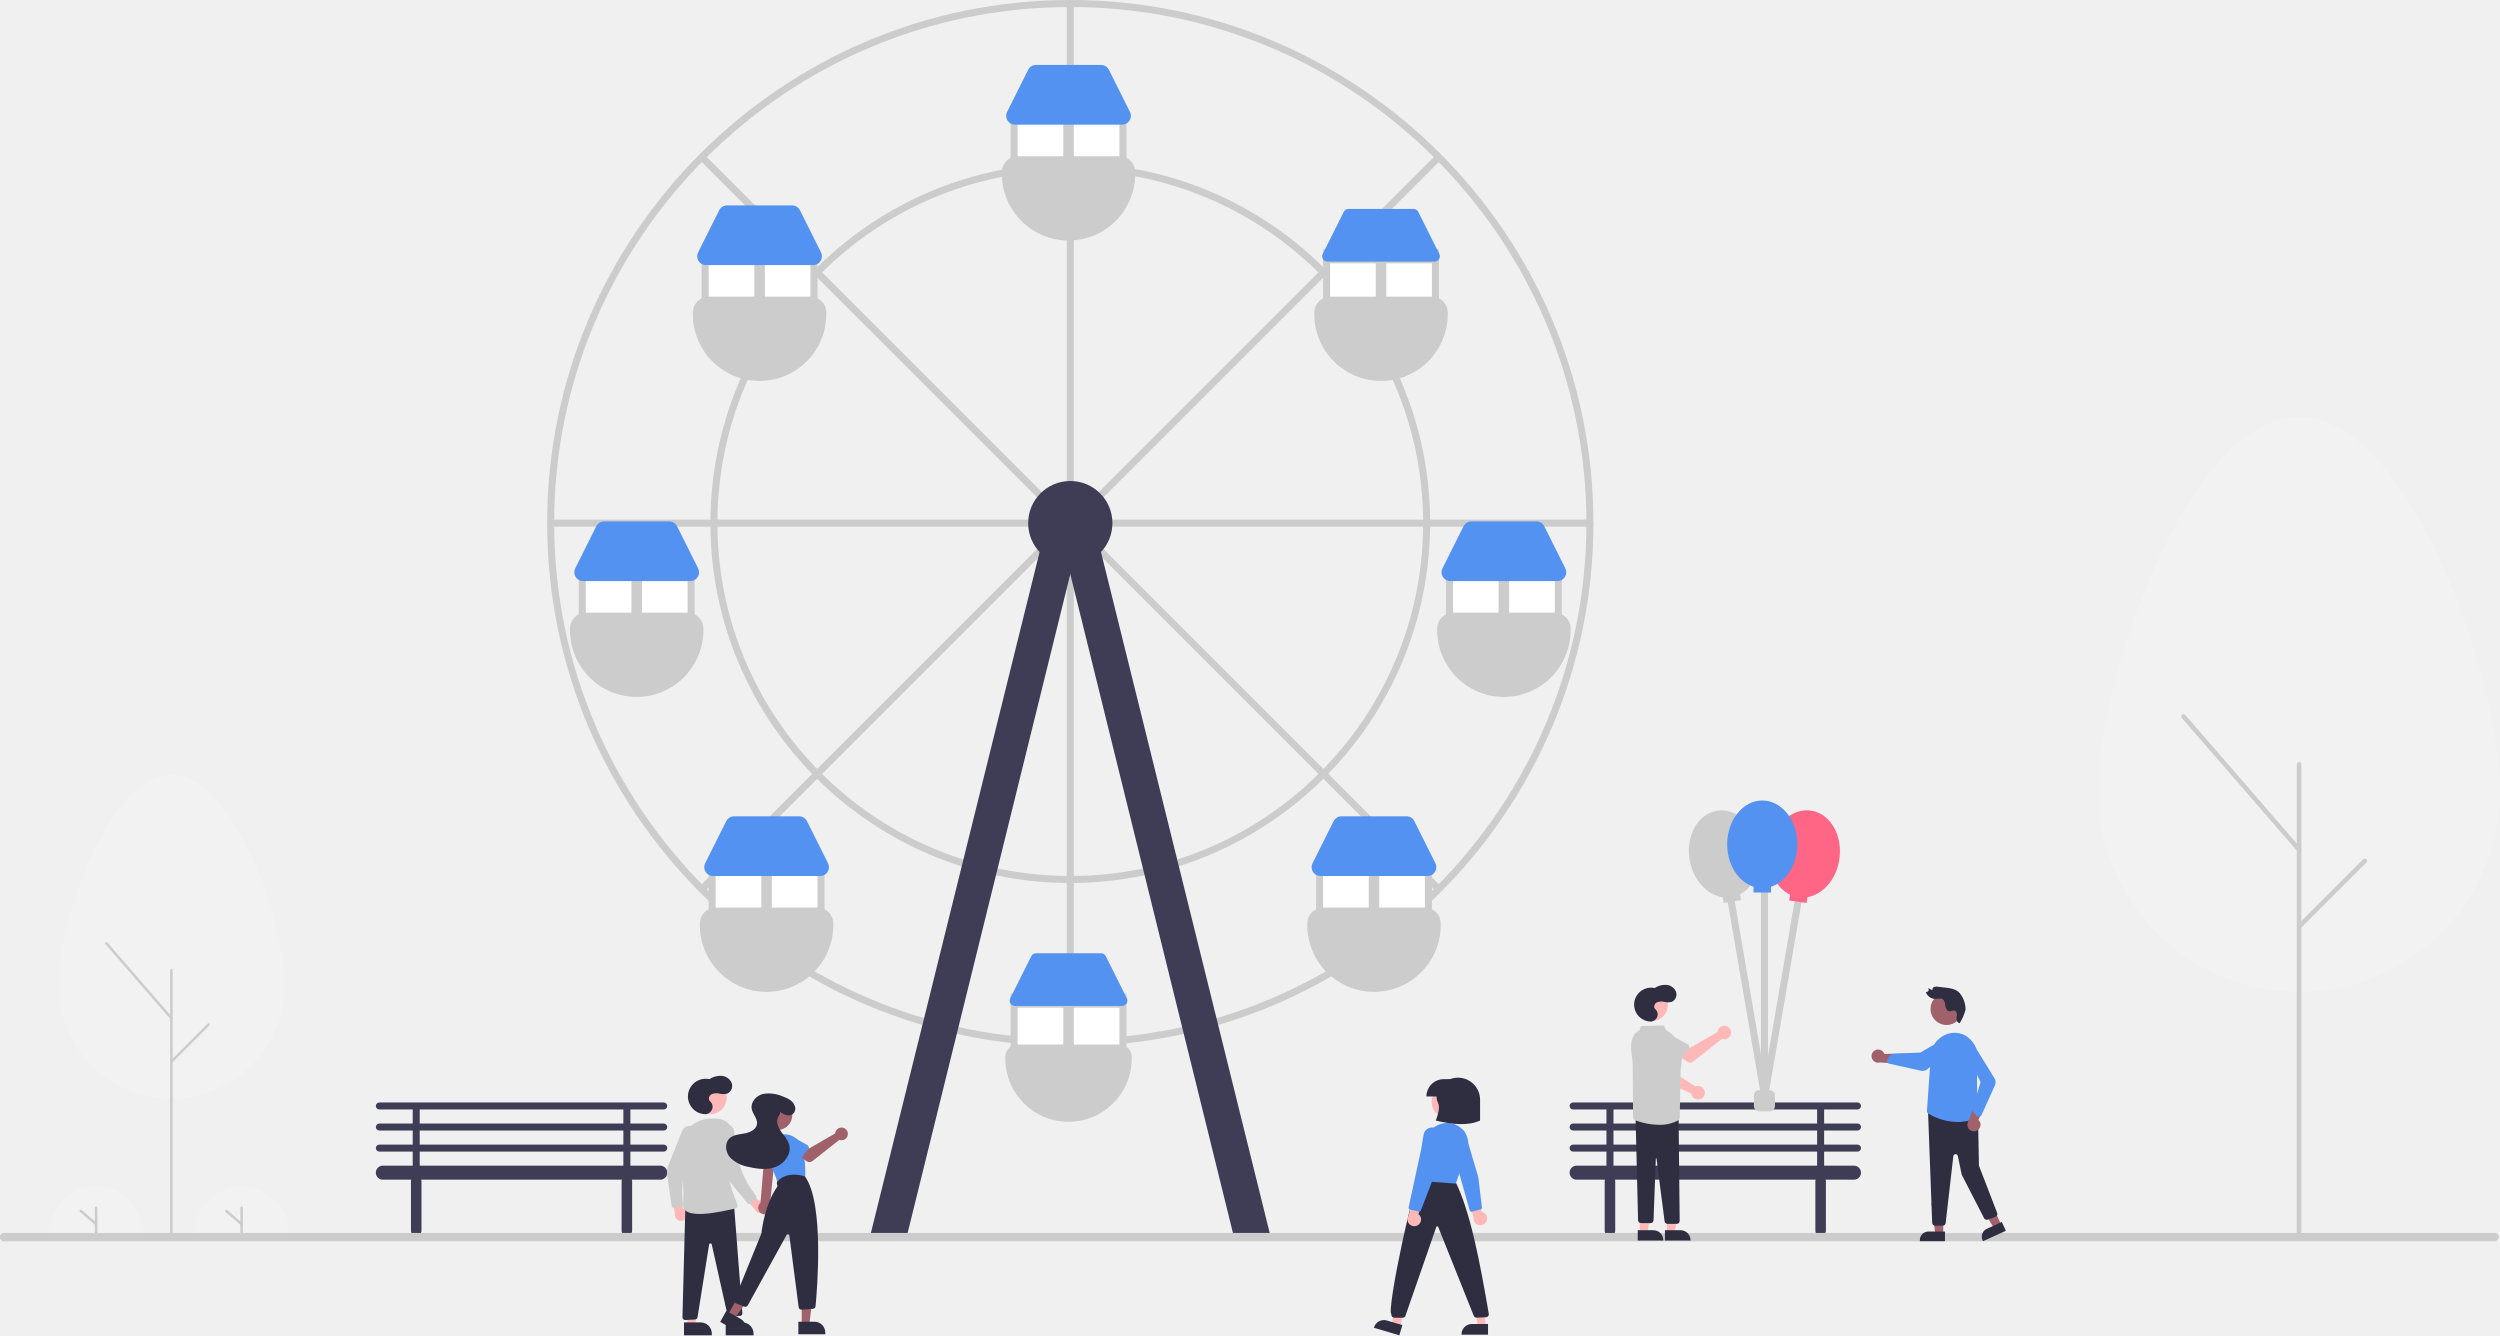
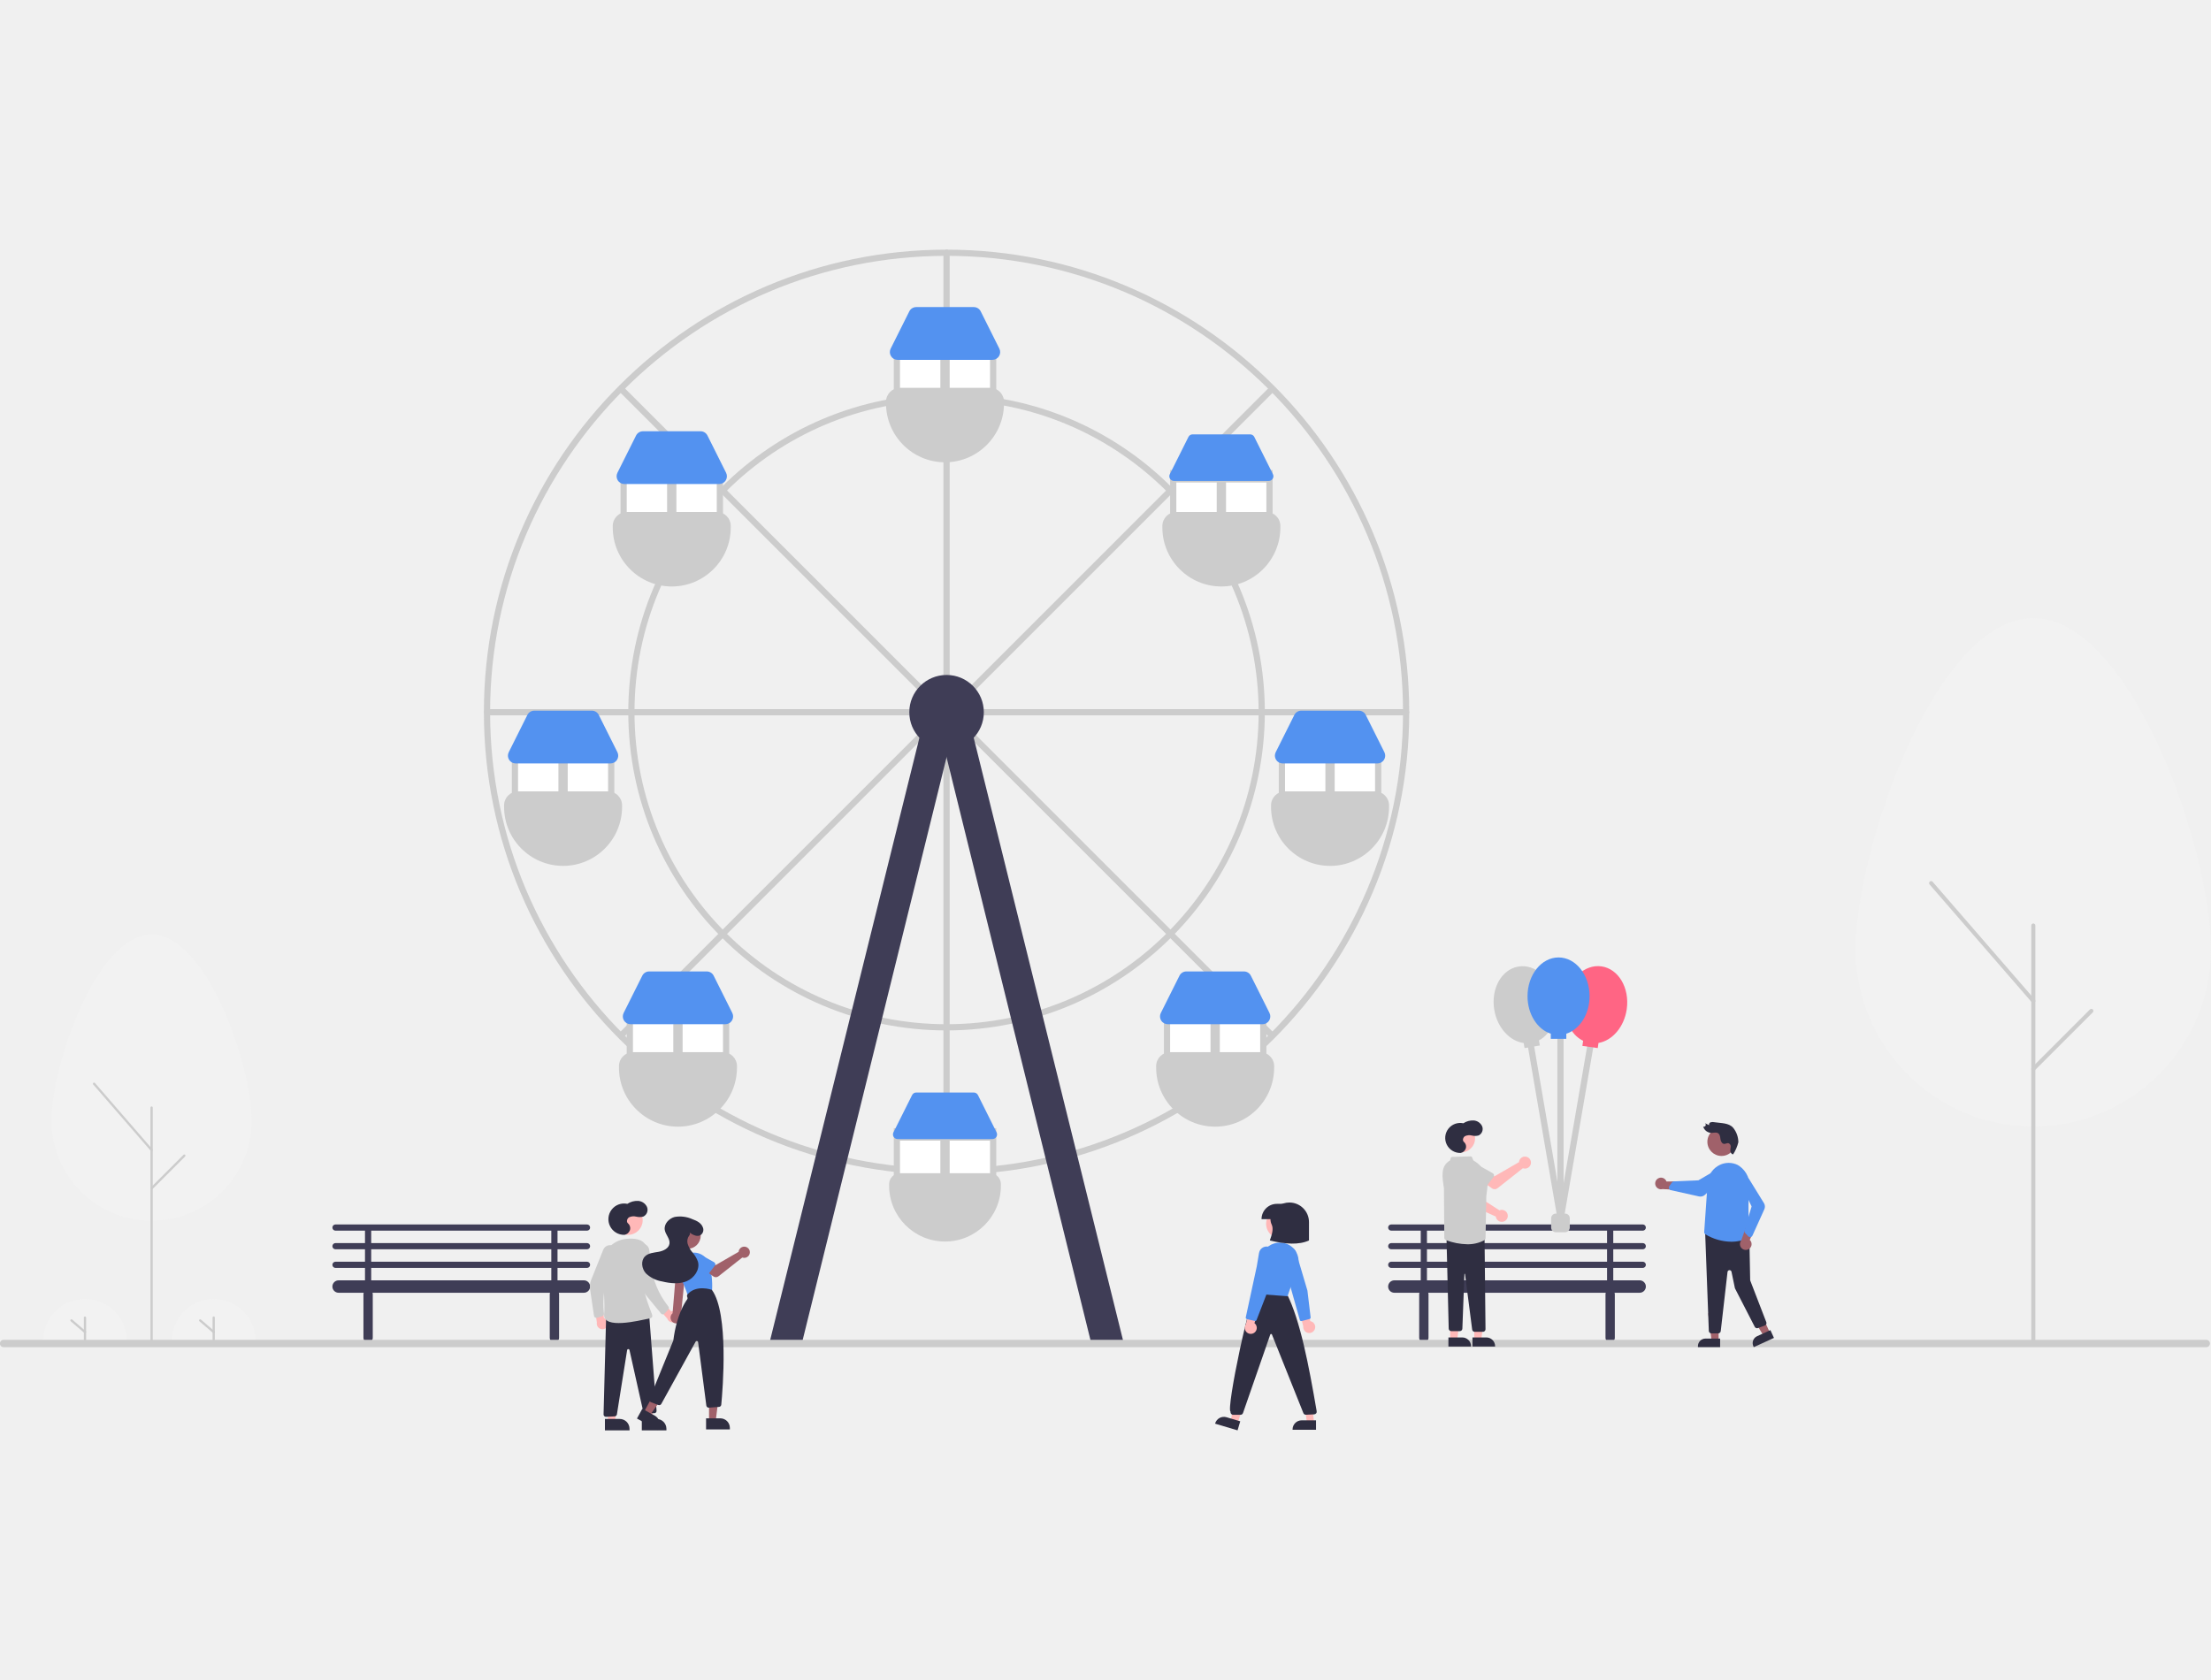
- <svg xmlns="http://www.w3.org/2000/svg" data-name="Layer 1" width="712.046" height="380.322" viewBox="0 0 712.046 380.322">
+ <svg xmlns="http://www.w3.org/2000/svg" data-name="Layer 1" width="500" height="380" viewBox="0 0 712.046 380.322">
  <path d="M956.023,485.063c0-31.583-25.62-106.527-57.224-106.527S841.575,453.48,841.575,485.063a57.224,57.224,0,0,0,114.448,0Z" transform="translate(-243.9768 -259.8392)" fill="#f2f2f2" />
  <path d="M898.799,611.78a.654.654,0,0,1-.654-.654V477.541a.654.654,0,1,1,1.309,0V611.126A.654.654,0,0,1,898.799,611.78Z" transform="translate(-243.9768 -259.8392)" fill="#ccc" />
  <path d="M898.799,502.499a.653.653,0,0,1-.495-.226l-32.911-37.954a.654.654,0,0,1,.989-.858l32.911,37.954a.655.655,0,0,1-.494,1.083Z" transform="translate(-243.9768 -259.8392)" fill="#ccc" />
  <path d="M898.799,524.403a.654.654,0,0,1-.463-1.117L917.037,504.585a.654.654,0,0,1,.925.925l-18.701,18.701A.652.652,0,0,1,898.799,524.403Z" transform="translate(-243.9768 -259.8392)" fill="#ccc" />
  <path d="M325.023,540.423c0-17.785-14.427-59.987-32.224-59.987S260.575,522.638,260.575,540.423a32.224,32.224,0,0,0,64.448,0Z" transform="translate(-243.9768 -259.8392)" fill="#f2f2f2" />
  <path d="M292.799,611.78a.369.369,0,0,1-.368-.368V536.187a.368.368,0,1,1,.737,0v75.225A.369.369,0,0,1,292.799,611.78Z" transform="translate(-243.9768 -259.8392)" fill="#ccc" />
  <path d="M292.799,550.242a.368.368,0,0,1-.279-.127L273.988,528.742a.369.369,0,0,1,.557-.483l18.533,21.373a.369.369,0,0,1-.278.61Z" transform="translate(-243.9768 -259.8392)" fill="#ccc" />
  <path d="M292.799,562.576a.368.368,0,0,1-.261-.629l10.531-10.531a.368.368,0,0,1,.521.521l-10.531,10.531A.367.367,0,0,1,292.799,562.576Z" transform="translate(-243.9768 -259.8392)" fill="#ccc" />
  <path d="M257.897,611.292a13.453,13.453,0,1,1,26.906,0" transform="translate(-243.9768 -259.8392)" fill="#f2f2f2" />
  <path d="M271.35,611.292a.364.364,0,0,1-.364-.364v-7.09a.364.364,0,0,1,.727,0v7.09A.364.364,0,0,1,271.35,611.292Z" transform="translate(-243.9768 -259.8392)" fill="#ccc" />
  <path d="M271.35,608.856a.362.362,0,0,1-.237-.088l-4.363-3.745a.364.364,0,1,1,.474-.552l4.363,3.745a.364.364,0,0,1-.237.639Z" transform="translate(-243.9768 -259.8392)" fill="#ccc" />
  <path d="M299.346,611.292a13.453,13.453,0,0,1,26.906,0" transform="translate(-243.9768 -259.8392)" fill="#f2f2f2" />
  <path d="M312.799,611.292a.364.364,0,0,1-.364-.364v-7.09a.364.364,0,1,1,.727,0v7.09A.364.364,0,0,1,312.799,611.292Z" transform="translate(-243.9768 -259.8392)" fill="#ccc" />
  <path d="M312.799,608.856a.362.362,0,0,1-.237-.088l-4.363-3.745a.364.364,0,0,1,.474-.552l4.363,3.745a.364.364,0,0,1-.237.639Z" transform="translate(-243.9768 -259.8392)" fill="#ccc" />
  <path d="M548.814,557.839c-82.159,0-149-66.841-149-149s66.841-149,149-149,149,66.841,149,149S630.973,557.839,548.814,557.839Zm0-296c-81.056,0-147,65.944-147,147s65.944,147,147,147,147-65.944,147-147S629.871,261.839,548.814,261.839Z" transform="translate(-243.9768 -259.8392)" fill="#ccc" />
  <path d="M548.814,397.839a1,1,0,0,1-1-1v-136a1,1,0,0,1,2,0v136A1,1,0,0,1,548.814,397.839Z" transform="translate(-243.9768 -259.8392)" fill="#ccc" />
  <path d="M696.814,409.839h-136a1,1,0,0,1,0-2h136a1,1,0,0,1,0,2Z" transform="translate(-243.9768 -259.8392)" fill="#ccc" />
  <path d="M536.814,409.839H400.879a1,1,0,0,1,0-2H536.814a1,1,0,0,1,0,2Z" transform="translate(-243.9768 -259.8392)" fill="#ccc" />
  <path d="M548.814,557.839a1,1,0,0,1-1-1v-136a1,1,0,0,1,2,0v136A1,1,0,0,1,548.814,557.839Z" transform="translate(-243.9768 -259.8392)" fill="#ccc" />
  <path d="M557.631,401.713a1,1,0,0,1-.707-1.707l95.743-95.744a1.0 1,0,1,1,1.414,1.414l-95.743,95.744A.996.996,0,0,1,557.631,401.713Z" transform="translate(-243.9768 -259.8392)" fill="#ccc" />
  <path d="M539.998,401.713a.996.996,0,0,1-.707-.293l-95.744-95.744a1.0 1,0,1,1,1.414-1.414l95.744,95.744a1,1,0,0,1-.707,1.707Z" transform="translate(-243.9768 -259.8392)" fill="#ccc" />
  <path d="M653.375,513.709a.996.996,0,0,1-.707-.293l-95.743-95.744a1.0 1,0,0,1,1.414-1.414l95.743,95.744a1,1,0,0,1-.707,1.707Z" transform="translate(-243.9768 -259.8392)" fill="#ccc" />
  <path d="M444.254,513.709a1,1,0,0,1-.707-1.707l95.744-95.744a1.0 1,0,0,1,1.414,1.414l-95.744,95.744A.996.996,0,0,1,444.254,513.709Z" transform="translate(-243.9768 -259.8392)" fill="#ccc" />
  <path d="M548.814,511.339a102.5,102.5,0,1,1,102.5-102.5A102.616,102.616,0,0,1,548.814,511.339Zm0-203a100.5,100.5,0,1,0,100.5,100.5A100.614,100.614,0,0,0,548.814,308.339Z" transform="translate(-243.9768 -259.8392)" fill="#ccc" />
  <circle cx="304.838" cy="149" r="12" fill="#3f3d56" />
  <polygon points="258.381 351.695 247.838 352 299.295 144.305 308.86 147.223 258.381 351.695" fill="#3f3d56" />
  <polygon points="351.295 351.695 361.838 352 310.381 144.305 300.816 147.223 351.295 351.695" fill="#3f3d56" />
  <rect x="287.838" y="31" width="33" height="18" fill="#ccc" />
  <rect x="289.838" y="35" width="13" height="14" fill="#fff" />
  <rect x="305.838" y="35" width="13" height="14" fill="#fff" />
  <path d="M548.315,328.339a19.022,19.022,0,0,1-19-19v-.5a4.505,4.505,0,0,1,4.5-4.5h29a4.505,4.505,0,0,1,4.5,4.5v.5A19.022,19.022,0,0,1,548.315,328.339Z" transform="translate(-243.9768 -259.8392)" fill="#ccc" />
  <path d="M563.578,295.339H533.051a2.5,2.5,0,0,1-2.236-3.618l6-12a2.486,2.486,0,0,1,2.236-1.382h18.528a2.486,2.486,0,0,1,2.236,1.382l6,12a2.5,2.5,0,0,1-2.236,3.618Z" transform="translate(-243.9768 -259.8392)" fill="#5392f0" />
  <rect x="376.838" y="71" width="33" height="18" fill="#ccc" />
  <rect x="378.838" y="75" width="13" height="14" fill="#fff" />
  <rect x="394.838" y="75" width="13" height="14" fill="#fff" />
  <path d="M637.315,368.339a19.022,19.022,0,0,1-19-19v-.5a4.505,4.505,0,0,1,4.5-4.5h29a4.505,4.505,0,0,1,4.5,4.5v.5A19.022,19.022,0,0,1,637.315,368.339Z" transform="translate(-243.9768 -259.8392)" fill="#ccc" />
  <path d="M628.051,319.339a1.492,1.492,0,0,0-1.342.829l-6,12a1.5,1.5,0,0,0,1.342,2.171h30.528a1.5,1.5,0,0,0,1.342-2.171l-6-12a1.492,1.492,0,0,0-1.342-.829Z" transform="translate(-243.9768 -259.8392)" fill="#5392f0" />
  <rect x="411.838" y="161" width="33" height="18" fill="#ccc" />
  <rect x="413.838" y="165" width="13" height="14" fill="#fff" />
  <rect x="429.838" y="165" width="13" height="14" fill="#fff" />
  <path d="M672.315,458.339a19.022,19.022,0,0,1-19-19v-.5a4.505,4.505,0,0,1,4.5-4.5h29a4.505,4.505,0,0,1,4.5,4.5v.5A19.022,19.022,0,0,1,672.315,458.339Z" transform="translate(-243.9768 -259.8392)" fill="#ccc" />
  <path d="M687.578,425.339H657.051a2.5,2.5,0,0,1-2.236-3.618l6-12a2.486,2.486,0,0,1,2.236-1.382h18.528a2.486,2.486,0,0,1,2.236,1.382l6,12a2.5,2.5,0,0,1-2.236,3.618Z" transform="translate(-243.9768 -259.8392)" fill="#5392f0" />
  <rect x="374.838" y="245" width="33" height="18" fill="#ccc" />
  <rect x="376.838" y="249" width="13" height="14" fill="#fff" />
  <rect x="392.838" y="249" width="13" height="14" fill="#fff" />
  <path d="M635.315,542.339a19.022,19.022,0,0,1-19-19v-.5a4.505,4.505,0,0,1,4.5-4.5h29a4.505,4.505,0,0,1,4.5,4.5v.5A19.022,19.022,0,0,1,635.315,542.339Z" transform="translate(-243.9768 -259.8392)" fill="#ccc" />
  <path d="M650.578,509.339H620.051a2.5,2.5,0,0,1-2.236-3.618l6-12a2.486,2.486,0,0,1,2.236-1.382h18.528a2.486,2.486,0,0,1,2.236,1.382l6,12a2.5,2.5,0,0,1-2.236,3.618Z" transform="translate(-243.9768 -259.8392)" fill="#5392f0" />
  <rect x="443.815" y="330.839" width="33" height="18" transform="translate(676.6523 419.8392) rotate(-180)" fill="#ccc" />
  <rect x="461.815" y="334.839" width="13" height="14" transform="translate(692.6523 423.8392) rotate(-180)" fill="#fff" />
  <rect x="445.815" y="334.839" width="13" height="14" transform="translate(660.6523 423.8392) rotate(-180)" fill="#fff" />
  <path d="M460.315,368.339a19.022,19.022,0,0,1-19-19v-.5a4.505,4.505,0,0,1,4.5-4.5h29a4.505,4.505,0,0,1,4.5,4.5v.5A19.022,19.022,0,0,1,460.315,368.339Z" transform="translate(-243.9768 -259.8392)" fill="#ccc" />
  <path d="M475.578,335.339H445.051a2.5,2.5,0,0,1-2.236-3.618l6-12a2.486,2.486,0,0,1,2.236-1.382h18.528a2.486,2.486,0,0,1,2.236,1.382l6,12a2.5,2.5,0,0,1-2.236,3.618Z" transform="translate(-243.9768 -259.8392)" fill="#5392f0" />
  <rect x="408.815" y="420.839" width="33" height="18" transform="translate(606.6523 599.8392) rotate(-180)" fill="#ccc" />
  <rect x="426.815" y="424.839" width="13" height="14" transform="translate(622.6523 603.8392) rotate(-180)" fill="#fff" />
  <rect x="410.815" y="424.839" width="13" height="14" transform="translate(590.6523 603.8392) rotate(-180)" fill="#fff" />
  <path d="M425.315,458.339a19.022,19.022,0,0,1-19-19v-.5a4.505,4.505,0,0,1,4.5-4.5h29a4.505,4.505,0,0,1,4.5,4.5v.5A19.022,19.022,0,0,1,425.315,458.339Z" transform="translate(-243.9768 -259.8392)" fill="#ccc" />
  <path d="M440.578,425.339H410.051a2.5,2.5,0,0,1-2.236-3.618l6-12a2.486,2.486,0,0,1,2.236-1.382h18.528a2.486,2.486,0,0,1,2.236,1.382l6,12a2.5,2.5,0,0,1-2.236,3.618Z" transform="translate(-243.9768 -259.8392)" fill="#5392f0" />
  <rect x="445.815" y="504.839" width="33" height="18" transform="translate(680.6523 767.8392) rotate(-180)" fill="#ccc" />
  <rect x="463.815" y="508.839" width="13" height="14" transform="translate(696.6523 771.8392) rotate(-180)" fill="#fff" />
  <rect x="447.815" y="508.839" width="13" height="14" transform="translate(664.6523 771.8392) rotate(-180)" fill="#fff" />
  <path d="M462.315,542.339a19.022,19.022,0,0,1-19-19v-.5a4.505,4.505,0,0,1,4.5-4.5h29a4.505,4.505,0,0,1,4.5,4.5v.5A19.022,19.022,0,0,1,462.315,542.339Z" transform="translate(-243.9768 -259.8392)" fill="#ccc" />
  <path d="M477.578,509.339H447.051a2.5,2.5,0,0,1-2.236-3.618l6-12a2.486,2.486,0,0,1,2.236-1.382h18.528a2.486,2.486,0,0,1,2.236,1.382l6,12a2.5,2.5,0,0,1-2.236,3.618Z" transform="translate(-243.9768 -259.8392)" fill="#5392f0" />
  <rect x="287.838" y="283" width="33" height="18" fill="#ccc" />
  <rect x="289.838" y="287" width="13" height="14" fill="#fff" />
  <rect x="305.838" y="287" width="13" height="14" fill="#fff" />
  <path d="M533.815,557.339a3.504,3.504,0,0,0-3.5,3.5v.5a18,18,0,0,0,36,0v-.5a3.504,3.504,0,0,0-3.5-3.5Z" transform="translate(-243.9768 -259.8392)" fill="#ccc" />
  <path d="M539.051,531.339a1.492,1.492,0,0,0-1.342.829l-6,12a1.5,1.5,0,0,0,1.342,2.171h30.528a1.5,1.5,0,0,0,1.342-2.171l-6-12a1.492,1.492,0,0,0-1.342-.829Z" transform="translate(-243.9768 -259.8392)" fill="#5392f0" />
  <path d="M773.023,581.839a1,1,0,0,0,0-2h-9.5v-4h9.5a1,1,0,0,0,0-2h-81a1,1,0,1,0,0,2h9.5v4h-9.5a1,1,0,1,0,0,2h9.5v4h-9.5a1,1,0,1,0,0,2h9.5v4h-8.5a2,2,0,1,0,0,4H701.115a1.491,1.491,0,0,0-.092.5v14a1.5,1.5,0,0,0,3,0v-14a1.491,1.491,0,0,0-.092-.5H761.115a1.491,1.491,0,0,0-.092.5v14a1.5,1.5,0,0,0,3,0v-14a1.491,1.491,0,0,0-.092-.5h8.092a2,2,0,0,0,0-4h-8.5v-4h9.5a1,1,0,0,0,0-2h-9.5v-4Zm-69.5-6h58v4h-58Zm58,16h-58v-4h58Zm0-6h-58v-4h58Z" transform="translate(-243.9768 -259.8392)" fill="#3f3d56" />
  <path d="M433.023,581.839a1,1,0,0,0,0-2h-9.5v-4h9.5a1,1,0,0,0,0-2h-81a1,1,0,0,0,0,2h9.5v4h-9.5a1,1,0,0,0,0,2h9.5v4h-9.5a1,1,0,0,0,0,2h9.5v4h-8.5a2,2,0,0,0,0,4H361.115a1.491,1.491,0,0,0-.092.5v14a1.5,1.5,0,0,0,3,0v-14a1.491,1.491,0,0,0-.092-.5H421.115a1.491,1.491,0,0,0-.092.5v14a1.5,1.5,0,0,0,3,0v-14a1.491,1.491,0,0,0-.092-.5h8.092a2,2,0,0,0,0-4h-8.5v-4h9.5a1,1,0,0,0,0-2h-9.5v-4Zm-69.5-6h58v4h-58Zm58,16h-58v-4h58Zm0-6h-58v-4h58Z" transform="translate(-243.9768 -259.8392)" fill="#3f3d56" />
  <path d="M748.023,576.339h-3a1.502,1.502,0,0,1-1.5-1.5v-3a1.502,1.502,0,0,1,1.5-1.5h3a1.502,1.502,0,0,1,1.5,1.5v3A1.502,1.502,0,0,1,748.023,576.339Z" transform="translate(-243.9768 -259.8392)" fill="#ccc" />
  <path d="M746.58,573.033a.966.966,0,0,1-.171-.015 1.0 1,0,0,1-.816-1.155l9.89-57.546a1,1,0,0,1,1.971.339L747.564,572.203A1,1,0,0,1,746.58,573.033Z" transform="translate(-243.9768 -259.8392)" fill="#ccc" />
  <path d="M746.577,573.033a1,1,0,0,1-.984-.831l-9.889-57.546a1,1,0,0,1,1.971-.339l9.889,57.546a1.0 1,0,0,1-.816,1.155A.968.968,0,0,1,746.577,573.033Z" transform="translate(-243.9768 -259.8392)" fill="#ccc" />
  <path d="M767.869,504.467c.964-6.829-2.683-12.991-8.147-13.762s-10.674,4.14-11.638,10.969c-.813,5.76,1.66,11.031,5.731,13.007l-.232,1.642,4.946.698.232-1.642C763.22,514.607,767.056,510.227,767.869,504.467Z" transform="translate(-243.9768 -259.8392)" fill="#ff6584" />
  <path d="M744.902,501.36c-1.183-6.795-6.549-11.535-11.985-10.588s-8.883,7.222-7.699,14.017c.998,5.73,4.973,9.985,9.454,10.614l.285,1.634,4.921-.857-.285-1.634C743.598,512.438,745.9,507.09,744.902,501.36Z" transform="translate(-243.9768 -259.8392)" fill="#ccc" />
  <path d="M746.523,571.839a1,1,0,0,1-1-1V511.681a1,1,0,1,1,2,0v59.158A1,1,0,0,1,746.523,571.839Z" transform="translate(-243.9768 -259.8392)" fill="#ccc" />
  <path d="M755.894,500.318c0-6.897-4.473-12.488-9.99-12.488s-9.99,5.591-9.99,12.488c0,5.817,3.186,10.69,7.493,12.079V514.055h4.995V512.397C752.708,511.009,755.894,506.135,755.894,500.318Z" transform="translate(-243.9768 -259.8392)" fill="#5392f0" />
  <path d="M954.462,613.376h-709.294a1.191,1.191,0,1,1,0-2.381h709.294a1.191,1.191,0,1,1,0,2.381Z" transform="translate(-243.9768 -259.8392)" fill="#ccc" />
  <polygon points="553.475 351.407 551.2 351.406 550.118 342.633 553.475 342.633 553.475 351.407" fill="#a0616a" />
  <path d="M549.251,350.757H553.962a0,0,0,0,1,0,0v2.762a0,0,0,0,1,0,0h-7.148a0,0,0,0,1,0,0v-.324A2.438,2.438,0,0,1,549.251,350.757Z" fill="#2f2e41" />
  <polygon points="569.978 348.83 567.909 349.775 563.28 342.245 566.333 340.85 569.978 348.83" fill="#a0616a" />
  <path d="M810.315,609.236h4.711a0,0,0,0,1,0,0v2.762a0,0,0,0,1,0,0H807.877a0,0,0,0,1,0,0v-.324A2.438,2.438,0,0,1,810.315,609.236Z" transform="translate(-424.3187 132.4835) rotate(-24.54855)" fill="#2f2e41" />
  <path d="M797.307,608.932h-2.173a.838.838,0,0,1-.833-.774L793.116,576.515a.835.835,0,0,1,.914-.891l12.567,1.335a.835.835,0,0,1,.754.815l.263,13.958a.648.648,0,0,0,.043.221l5.155,13.368a.835.835,0,0,1-.49,1.084l-2.202.811a.835.835,0,0,1-1.031-.401l-6.332-12.313a.831.831,0,0,1-.075-.212l-1.082-5.212a.649.649,0,0,0-1.281.058l-2.182,19.058A.835.835,0,0,1,797.307,608.932Z" transform="translate(-243.9768 -259.8392)" fill="#2f2e41" />
  <circle cx="554.412" cy="287.377" r="4.557" fill="#a0616a" />
  <path d="M801.53,579.402a16.478,16.478,0,0,1-8.329-2.38h0a.829.829,0,0,1-.393-.768l1.108-15.839a6.867,6.867,0,0,1,3.132-5.316,6.61,6.61,0,0,1,5.899-.703,4.655,4.655,0,0,1,1.2.622,7.921,7.921,0,0,1,3.246,7.553c-.813,6.163.108,14.476.216,15.404l.008.067-.061.028A14.293,14.293,0,0,1,801.53,579.402Z" transform="translate(-243.9768 -259.8392)" fill="#5392f0" />
  <path d="M807.331,581.665a1.866,1.866,0,0,0,.149-2.857l2.674-6.067-3.397.576-2.018,5.673a1.876,1.876,0,0,0,2.593,2.675Z" transform="translate(-243.9768 -259.8392)" fill="#a0616a" />
  <path d="M807.587,577.917a.832.832,0,0,1-.614-.271l-.997-1.087a.839.839,0,0,1-.185-.801l2.283-7.727L804.6,560.737a1.546,1.546,0,0,1-.106-1.029,1.542,1.542,0,0,1,2.855-.365l4.696,7.619a2.124,2.124,0,0,1,.128,1.991l-3.824,8.472a.833.833,0,0,1-.629.481A.847.847,0,0,1,807.587,577.917Z" transform="translate(-243.9768 -259.8392)" fill="#5392f0" />
  <path d="M802.143,551.234c-.473.081-.861-.577-.92-1.039a8.139,8.139,0,0,1,.128-1.365,1.12,1.12,0,0,0-.676-1.154c-.5-.143-.964.259-1.477.21-.714-.067-1.072-.903-1.159-1.579s-.154-1.476-.773-1.862c-.616-.384-1.379-.105-2.087-.093a2.851,2.851,0,0,1-2.695-2.019.679.679,0,0,0,.774-.31.687.687,0,0,0-.207-.812l1.357.664a.729.729,0,0,1,.48-.95,2.563,2.563,0,0,1,1.259-.013c2.124.33,4.585.167,5.994,1.787a7.507,7.507,0,0,1,1.67,4.638A12.874,12.874,0,0,1,802.143,551.234Z" transform="translate(-243.9768 -259.8392)" fill="#2f2e41" />
  <path d="M777.981,559.002a1.866,1.866,0,0,1,2.681.997l6.63-.048-1.876,2.89-6.008-.398a1.876,1.876,0,0,1-1.427-3.441Z" transform="translate(-243.9768 -259.8392)" fill="#a0616a" />
  <path d="M781.431,562.151a.832.832,0,0,1,.14-.657l.861-1.198a.839.839,0,0,1,.746-.345l7.755-.325,6.708-3.904a1.546,1.546,0,0,1,.986-.313,1.542,1.542,0,0,1,.939,2.72l-6.502,6.151a2.124,2.124,0,0,1-1.923.531l-9.074-2.016a.833.833,0,0,1-.599-.518A.849.849,0,0,1,781.431,562.151Z" transform="translate(-243.9768 -259.8392)" fill="#5392f0" />
  <path d="M667.43,607.509a1.921,1.921,0,0,0-1.496-2.537l-1.152-6.728-2.589,2.424,1.491,6.018a1.931,1.931,0,0,0,3.746.824Z" transform="translate(-243.9768 -259.8392)" fill="#ffb8b8" />
  <path d="M665.709,604.29l-2.542.667a.48.48,0,0,1-.581-.332l-4.568-16.185-1.38-4.129a2.487,2.487,0,0,1,2.657-3.257h0a2.485,2.485,0,0,1,2.087,1.763l3.65,12.339,1.031,8.616a.48.48,0,0,1-.251.479A.47.47,0,0,1,665.709,604.29Z" transform="translate(-243.9768 -259.8392)" fill="#5392f0" />
  <circle cx="412.442" cy="313.793" r="4.692" fill="#ffb8b8" />
  <polygon points="398.628 377.976 396.383 377.308 397.891 368.332 401.204 369.318 398.628 377.976" fill="#ffb8b8" />
  <path d="M642.53,640.161l-7.238-2.153.027-.092a2.939,2.939,0,0,1,3.655-1.979l0,0,4.42,1.315Z" transform="translate(-243.9768 -259.8392)" fill="#2f2e41" />
  <polygon points="423.22 377.861 420.878 377.86 419.764 368.827 422.074 368.828 423.22 377.861" fill="#ffb8b8" />
  <path d="M667.794,639.97l-7.551-0V639.874a2.939,2.939,0,0,1,2.939-2.939h0l4.612 0Z" transform="translate(-243.9768 -259.8392)" fill="#2f2e41" />
  <path d="M643.468,635.159h-2.351a.86.86,0,0,1-.845-1.015c-1.499-.667,6.574-39.386,8.482-38.635l.063-.09,9.606.784c4.303,8.611,7.026,22.86,9.575,37.735a.86.86,0,0,1-.791,1.07l-2.642.128a.856.856,0,0,1-.84-.539L653.601,609.292a.274.274,0,0,0-.273-.18.281.281,0,0,0-.264.192l-8.784,25.277A.86.86,0,0,1,643.468,635.159Z" transform="translate(-243.9768 -259.8392)" fill="#2f2e41" />
  <path d="M658.623,596.96l-.073-.005-10.227-.772,1.794-11.41a5.974,5.974,0,0,1,5.104-5.008h0q.118-.017.237-.032a5.903,5.903,0,0,1,5.365,2.147,5.977,5.977,0,0,1,1.023,5.763Z" transform="translate(-243.9768 -259.8392)" fill="#5392f0" />
  <path d="M665.529,578.999c-3.226,1.476-7.603,1.212-12.607,0,.692-1.897,1.232-3.729.62-5.074a4.096,4.096,0,0,1-.134-3.279,6.306,6.306,0,0,1,5.818-3.873h0a6.304,6.304,0,0,1,6.304,6.304Z" transform="translate(-243.9768 -259.8392)" fill="#2f2e41" />
  <path d="M411.204,307.363h3.472a0,0,0,0,1,0,0v4.933a0,0,0,0,1,0,0h-8.405a0,0,0,0,1,0,0v0A4.933,4.933,0,0,1,411.204,307.363Z" fill="#2f2e41" />
  <path d="M648.101,608.571a1.921,1.921,0,0,0-.132-2.942l2.136-6.483-3.424.928-1.503,6.014a1.931,1.931,0,0,0,2.923,2.483Z" transform="translate(-243.9768 -259.8392)" fill="#ffb8b8" />
  <path d="M648.09,604.921l-2.558-.602a.48.48,0,0,1-.357-.565l3.549-16.439.716-4.294a2.487,2.487,0,0,1,3.873-1.633h0a2.485,2.485,0,0,1,1.017,2.536l-2.558,12.611-3.127,8.094a.48.48,0,0,1-.446.305A.47.47,0,0,1,648.09,604.921Z" transform="translate(-243.9768 -259.8392)" fill="#5392f0" />
  <path d="M727.156,569.193a1.941,1.941,0,0,0-.289.099L719.18,564.333l.106-2.22-3.329-.598-.57,3.911a1.476,1.476,0,0,0,.847,1.555l9.467,4.321a1.936,1.936,0,1,0,1.454-2.111Z" transform="translate(-243.9768 -259.8392)" fill="#ffb8b8" />
  <path d="M718.866,564.197l-4.122-.761a.83.83,0,0,1-.635-1.085l1.353-3.954a2.305,2.305,0,0,1,4.531.85l-.147,4.163a.83.83,0,0,1-.98.787Z" transform="translate(-243.9768 -259.8392)" fill="#3f3d56" />
  <path d="M733.201,553.472a1.941,1.941,0,0,0-.044.302l-7.923,4.571-1.926-1.109-2.053,2.688,3.219,2.294a1.476,1.476,0,0,0,1.77-.043l8.17-6.445a1.936,1.936,0,1,0-1.213-2.258Z" transform="translate(-243.9768 -259.8392)" fill="#ffb8b8" />
  <path d="M724.968,558.561l-2.561,3.319a.83.83,0,0,1-1.255.069l-2.899-3.01a2.305,2.305,0,0,1,2.827-3.642l3.636,2.033a.83.83,0,0,1,.252,1.231Z" transform="translate(-243.9768 -259.8392)" fill="#ccc" />
  <circle cx="470.505" cy="286.268" r="4.53" fill="#ffb8b8" />
  <polygon points="474.782 351.13 477.043 351.13 478.118 342.408 474.781 342.408 474.782 351.13" fill="#ffb8b8" />
  <path d="M718.182,610.231l4.453-0h0a2.838,2.838,0,0,1,2.838,2.838v.092l-7.291 0Z" transform="translate(-243.9768 -259.8392)" fill="#2f2e41" />
  <polygon points="467.035 351.13 469.296 351.13 470.372 342.408 467.035 342.408 467.035 351.13" fill="#ffb8b8" />
  <path d="M710.435,610.231l4.453-0h0a2.838,2.838,0,0,1,2.838,2.838v.092l-7.291 0Z" transform="translate(-243.9768 -259.8392)" fill="#2f2e41" />
  <path d="M718.08,607.659l-2.306-17.845a.091.091,0,0,0-.093-.086.088.088,0,0,0-.091.089l-.663,17.586a.827.827,0,0,1-.829.799h-2.739a.825.825,0,0,1-.83-.81l-.711-29.301,12.257.122.306,29.395a.831.831,0,0,1-.291.612.819.819,0,0,1-.638.192l-2.656.007A.831.831,0,0,1,718.08,607.659Z" transform="translate(-243.9768 -259.8392)" fill="#2f2e41" />
  <path d="M709.636,578.892a.829.829,0,0,1-.524-.651l-.122-16.103c-.542-3.585-1.182-7.099,1.952-8.915l.276-.829a.463.463,0,0,1,.424-.315l5.947-.17a.457.457,0,0,1,.437.279l.442,1.032.157.09a8.745,8.745,0,0,1,4.352,8.634l-.34,2.871-.242,13.416a.837.837,0,0,1-.436.717,11.284,11.284,0,0,1-5.453,1.269A20.427,20.427,0,0,1,709.636,578.892Z" transform="translate(-243.9768 -259.8392)" fill="#ccc" />
  <path d="M714.335,550.805a4.833,4.833,0,1,1,.906-9.559,5.556,5.556,0,0,1,3.315-.908,3.25,3.25,0,0,1,2.743,1.874,2.321,2.321,0,0,1-1.112,2.947,4.192,4.192,0,0,1-2.212.032,3.298,3.298,0,0,0-2.187.193c-.643.381-.932,1.403-.356,1.879a1.981,1.981,0,0,1,.569,2.18A2.167,2.167,0,0,1,714.335,550.805Z" transform="translate(-243.9768 -259.8392)" fill="#2f2e41" />
  <polygon points="207.665 377.775 209.869 377.775 210.917 369.275 207.664 369.275 207.665 377.775" fill="#ffb8b8" />
  <path d="M450.67,640.161l-0-3.676,4.75-0a3.18,3.18,0,0,1,3.176,3.176v.5Z" transform="translate(-243.9768 -259.8392)" fill="#2f2e41" />
  <polygon points="195.787 377.775 197.99 377.775 199.038 369.275 195.786 369.275 195.787 377.775" fill="#ffb8b8" />
  <path d="M438.792,640.161l-0-3.676,4.75-0a3.18,3.18,0,0,1,3.176,3.176v.5Z" transform="translate(-243.9768 -259.8392)" fill="#2f2e41" />
  <circle cx="202.241" cy="312.615" r="4.734" fill="#ffb8b8" />
  <path d="M462.406,603.33a1.808,1.808,0,0,0-2.331-1.5l-2.646-3.172-2.32,1.138,3.799,4.427a1.817,1.817,0,0,0,3.497-.893Z" transform="translate(-243.9768 -259.8392)" fill="#ffb8b8" />
  <path d="M439.634,606.538a1.808,1.808,0,0,0-1.163-2.516l-.531-4.096-2.568-.284.831,5.774a1.817,1.817,0,0,0,3.43,1.122Z" transform="translate(-243.9768 -259.8392)" fill="#ffb8b8" />
  <path d="M442.261,581.396h0a2.329,2.329,0,0,0-4.0.565l-3.881,9.684a6.016,6.016,0,0,0-.366,3.122l1.264,8.512a.771.771,0,0,0,.989.624l1.665-.511a.771.771,0,0,0,.539-.827v0a28.009,28.009,0,0,1,2.248-14.695l1.829-4.092A2.329,2.329,0,0,0,442.261,581.396Z" transform="translate(-243.9768 -259.8392)" fill="#ccc" />
  <path d="M445.065,577.188a5.051,5.051,0,1,1,.947-9.99,5.806,5.806,0,0,1,3.465-.949,3.396,3.396,0,0,1,2.867,1.959,2.425,2.425,0,0,1-1.162,3.08,4.381,4.381,0,0,1-2.312.033,3.447,3.447,0,0,0-2.285.202c-.672.398-.974,1.466-.372,1.964a2.07,2.07,0,0,1,.595,2.278A2.264,2.264,0,0,1,445.065,577.188Z" transform="translate(-243.9768 -259.8392)" fill="#2f2e41" />
  <path d="M439.191,603.143l-.84,31.871a.771.771,0,0,0,.81.79l2.767-.141a.771.771,0,0,0,.722-.649l3.291-20.701a.386.386,0,0,1,.757-.024l4.454,19.931a.771.771,0,0,0,1.011.558l2.746-.168a.771.771,0,0,0,.511-.781l-2.397-30.989Z" transform="translate(-243.9768 -259.8392)" fill="#2f2e41" />
  <path d="M437.843,588.005a8.688,8.688,0,0,1,7.928-9.542c2.085-.148,5.323-.201,6.39,2.532,3.215,8.234-2.413,8.034-.474,15.167s3.651,7.542.991,8.058-14.624,3.556-14.133-1.465C438.846,599.669,438.305,592.823,437.843,588.005Z" transform="translate(-243.9768 -259.8392)" fill="#ccc" />
  <path d="M451.591,580.158h0a2.329,2.329,0,0,0-3.141,2.54l1.511,9.444a9.229,9.229,0,0,0,1.979,4.396l4.908,5.98a.771.771,0,0,0,1.169.027l1.166-1.295a.771.771,0,0,0,.038-.987l-.343-.446a25.966,25.966,0,0,1-5.213-12.757l-.601-5.009A2.329,2.329,0,0,0,451.591,580.158Z" transform="translate(-243.9768 -259.8392)" fill="#ccc" />
  <path d="M462.632,605.525a1.857,1.857,0,0,0,.664-2.768l1.388-13.574h-3l-1.103,13.254a1.867,1.867,0,0,0,2.051,3.088Z" transform="translate(-243.9768 -259.8392)" fill="#a0616a" />
  <circle cx="221.41" cy="317.607" r="4.245" fill="#a0616a" />
  <path d="M466.186,597.087a.776.776,0,0,1-.748-.57,42.927,42.927,0,0,0-2.63-6.21,5.144,5.144,0,0,1,2.921-7.102h0a5.141,5.141,0,0,1,6.607,3.275,25.443,25.443,0,0,1,.963,8.485.78.78,0,0,1-.611.72l-6.335,1.383A.774.774,0,0,1,466.186,597.087Z" transform="translate(-243.9768 -259.8392)" fill="#5392f0" />
  <polygon points="228.344 377.557 230.463 377.557 231.471 369.384 228.343 369.384 228.344 377.557" fill="#a0616a" />
  <path d="M479.026,639.863H471.367l-0-3.573h4.587a3.072,3.072,0,0,1,3.072,3.073Z" transform="translate(-243.9768 -259.8392)" fill="#2f2e41" />
  <polygon points="207.156 374.811 209.013 375.832 213.834 369.156 211.094 367.649 207.156 374.811" fill="#a0616a" />
  <path d="M455.82,640.043l-6.712-3.69,1.721-3.131,4.019,2.21a3.073,3.073,0,0,1,1.212,4.173Z" transform="translate(-243.9768 -259.8392)" fill="#2f2e41" />
  <path d="M472.222,632.86a.778.778,0,0,1-.771-.678l-2.65-20.42a.432.432,0,0,0-.807-.153l-11.044,20.036a.782.782,0,0,1-.958.352l-2.407-.917a.778.778,0,0,1-.443-1.02l7.65-18.793a.599.599,0,0,0,.039-.149c1.036-8.02,3.673-12.098,4.456-13.157a.602.602,0,0,0,.086-.548l-.108-.323a.777.777,0,0,1,.15-.756c2.823-3.215,7.742-1.461,7.791-1.443l.025.009.015.021c5.516,7.565,3.477,32.137,3.012,36.985a.776.776,0,0,1-.714.7l-3.262.251C472.262,632.859,472.242,632.86,472.222,632.86Z" transform="translate(-243.9768 -259.8392)" fill="#2f2e41" />
  <path d="M481.889,582.377a1.818,1.818,0,0,0-.041.283l-7.424,4.283-1.805-1.039-1.924,2.519,3.016,2.15a1.383,1.383,0,0,0,1.659-.04l7.656-6.04a1.814,1.814,0,1,0-1.136-2.116Z" transform="translate(-243.9768 -259.8392)" fill="#a0616a" />
  <path d="M474.175,587.146l-2.4,3.11a.778.778,0,0,1-1.176.064l-2.716-2.821a2.16,2.16,0,0,1,2.649-3.412l3.407,1.905a.778.778,0,0,1,.236,1.154Z" transform="translate(-243.9768 -259.8392)" fill="#5392f0" />
  <path d="M464.875,592.549l-3.865-.698a.778.778,0,0,1-.599-1.014l1.253-3.71a2.16,2.16,0,0,1,4.249.78l-.122,3.902a.778.778,0,0,1-.916.741Z" transform="translate(-243.9768 -259.8392)" fill="#5392f0" />
  <path d="M466.058,576.47c1.091.747,2.524,1.514,3.638.719a2.028,2.028,0,0,0,.665-2.337c-.534-1.526-2-2.198-3.401-2.712a9.768,9.768,0,0,0-5.688-.723c-1.881.479-3.544,2.301-3.204,4.212.273,1.537,1.723,2.816,1.517,4.364-.207,1.558-1.959,2.377-3.505,2.656s-3.277.368-4.388,1.479c-1.418,1.417-1.064,3.95.27,5.446A9.938,9.938,0,0,0,457.26,592.208c2.585.611,5.38.932,7.835-.082s4.365-3.743,3.654-6.301a8.791,8.791,0,0,0-1.692-2.884,8.036,8.036,0,0,1-1.637-2.91,3.025,3.025,0,0,1,.546-2.647.767.767,0,0,0,.103-.896Z" transform="translate(-243.9768 -259.8392)" fill="#2f2e41" />
</svg>
